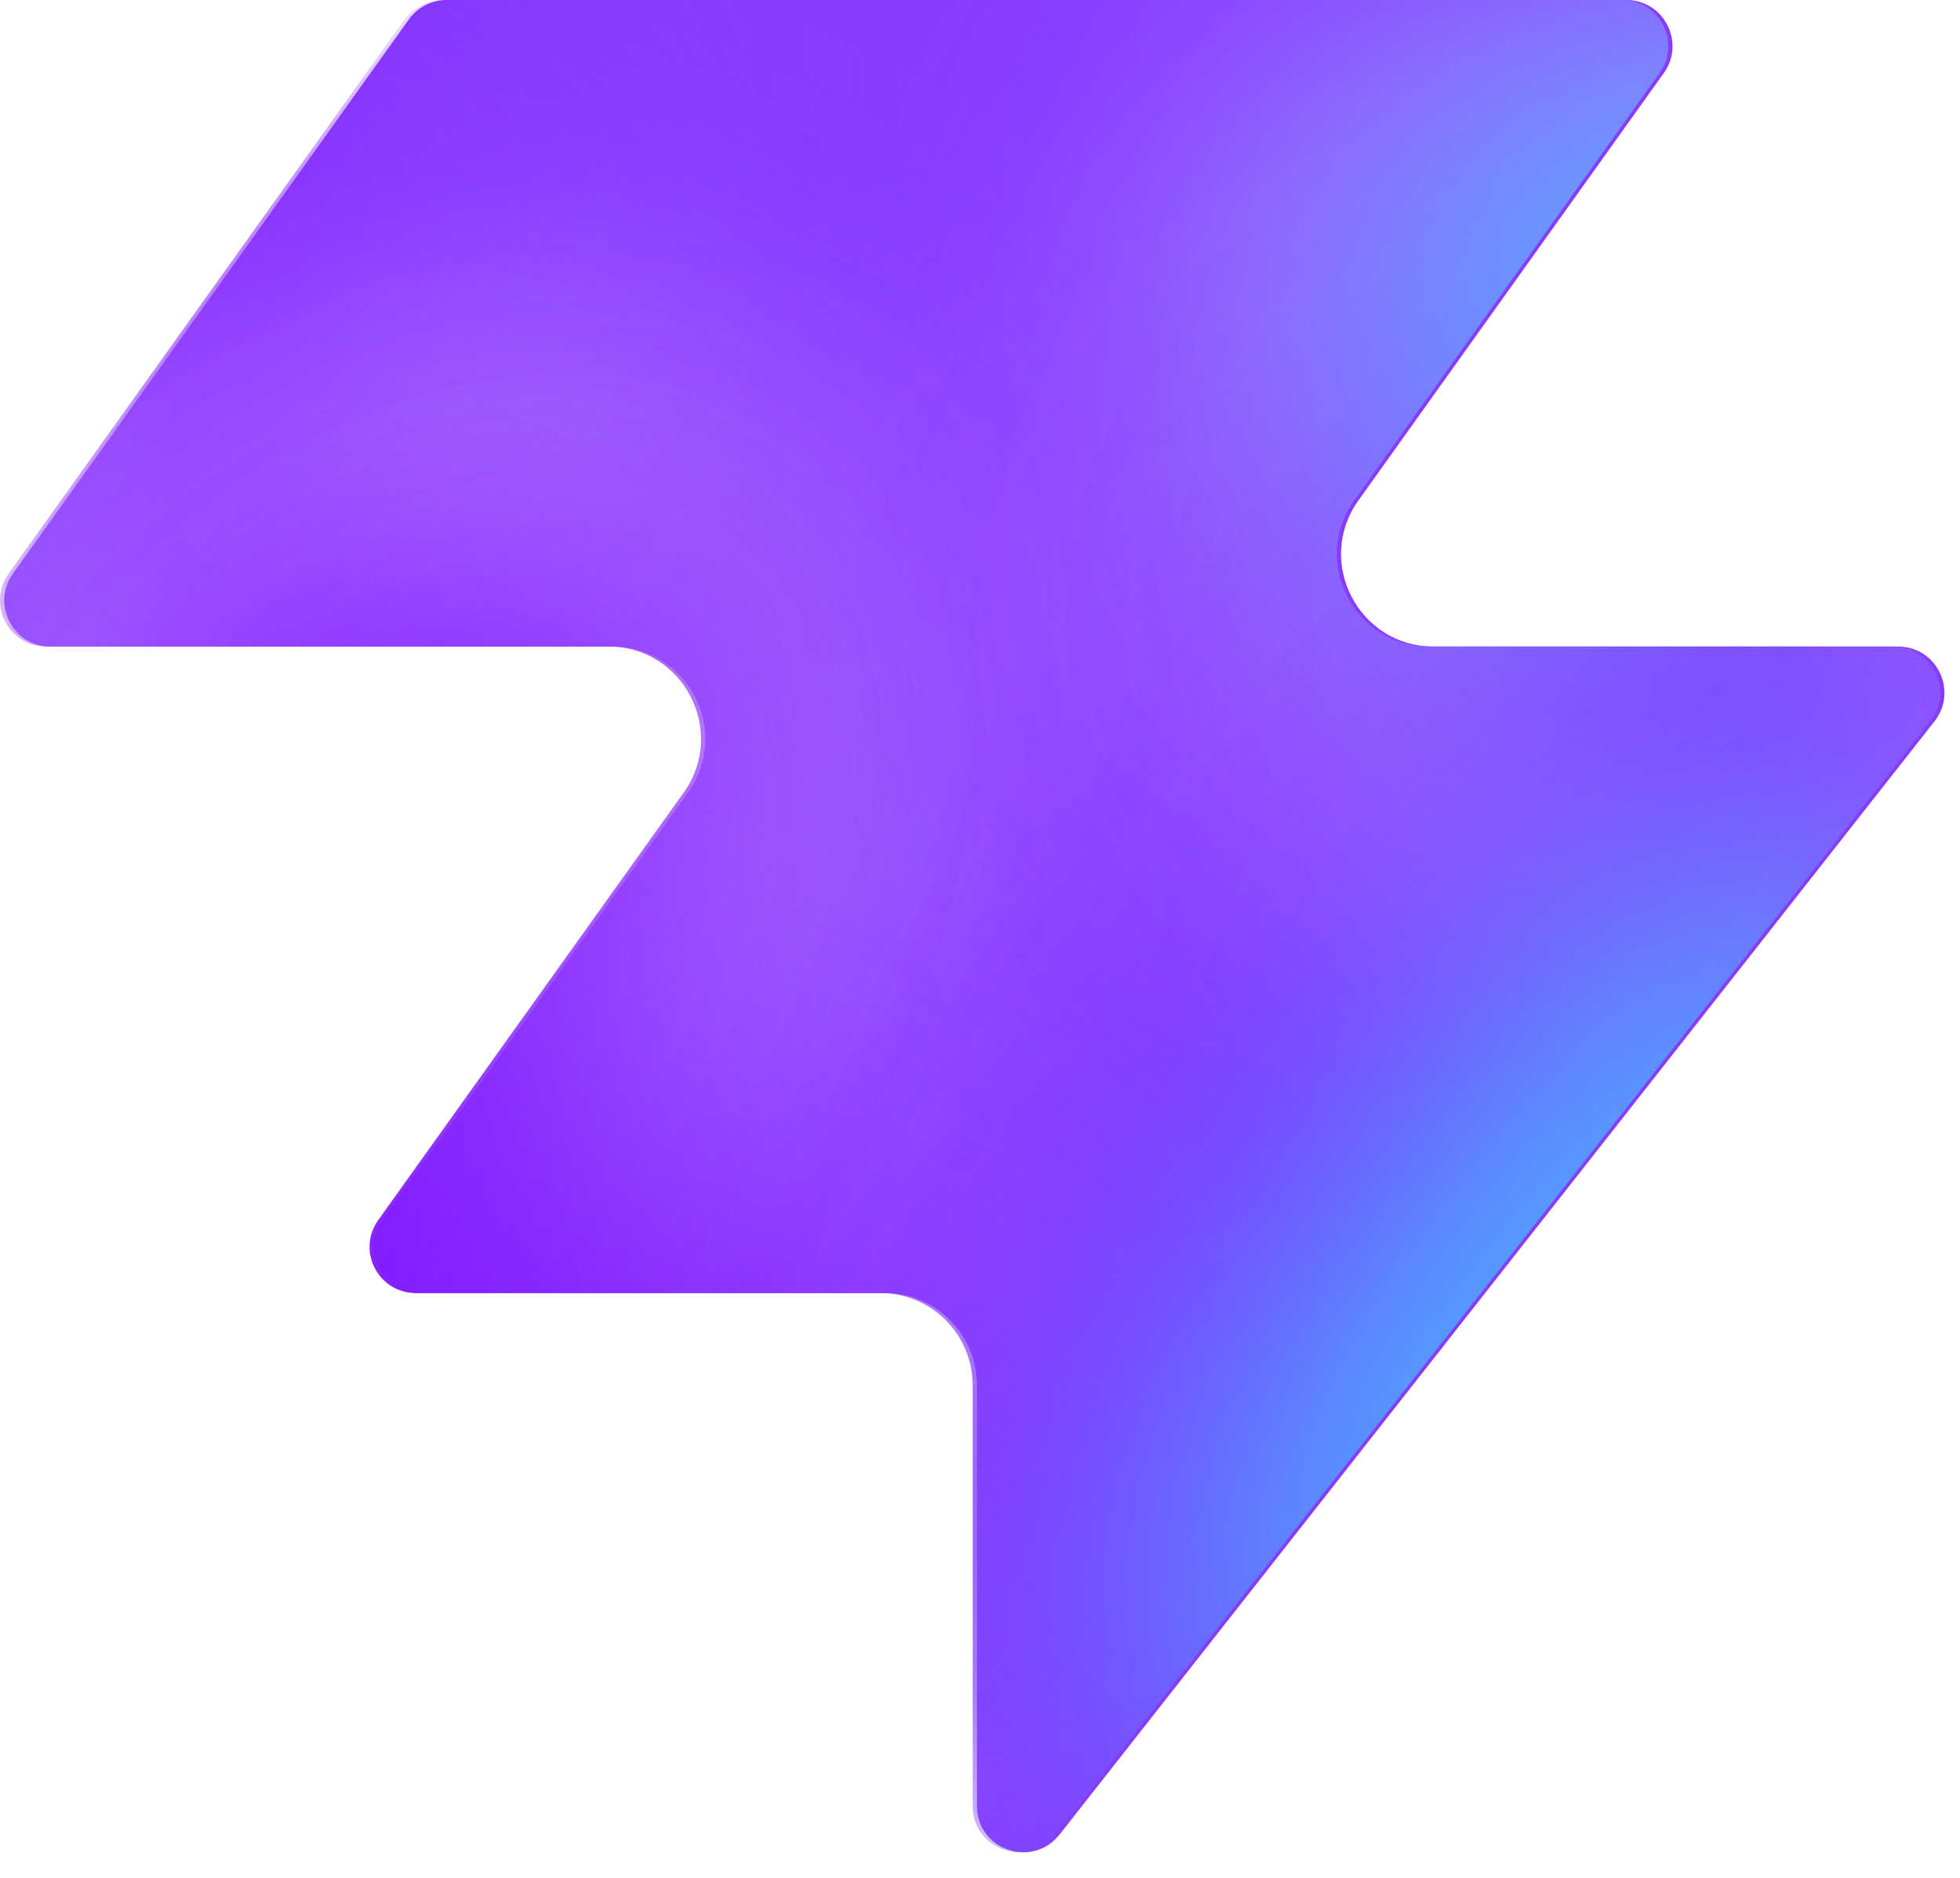
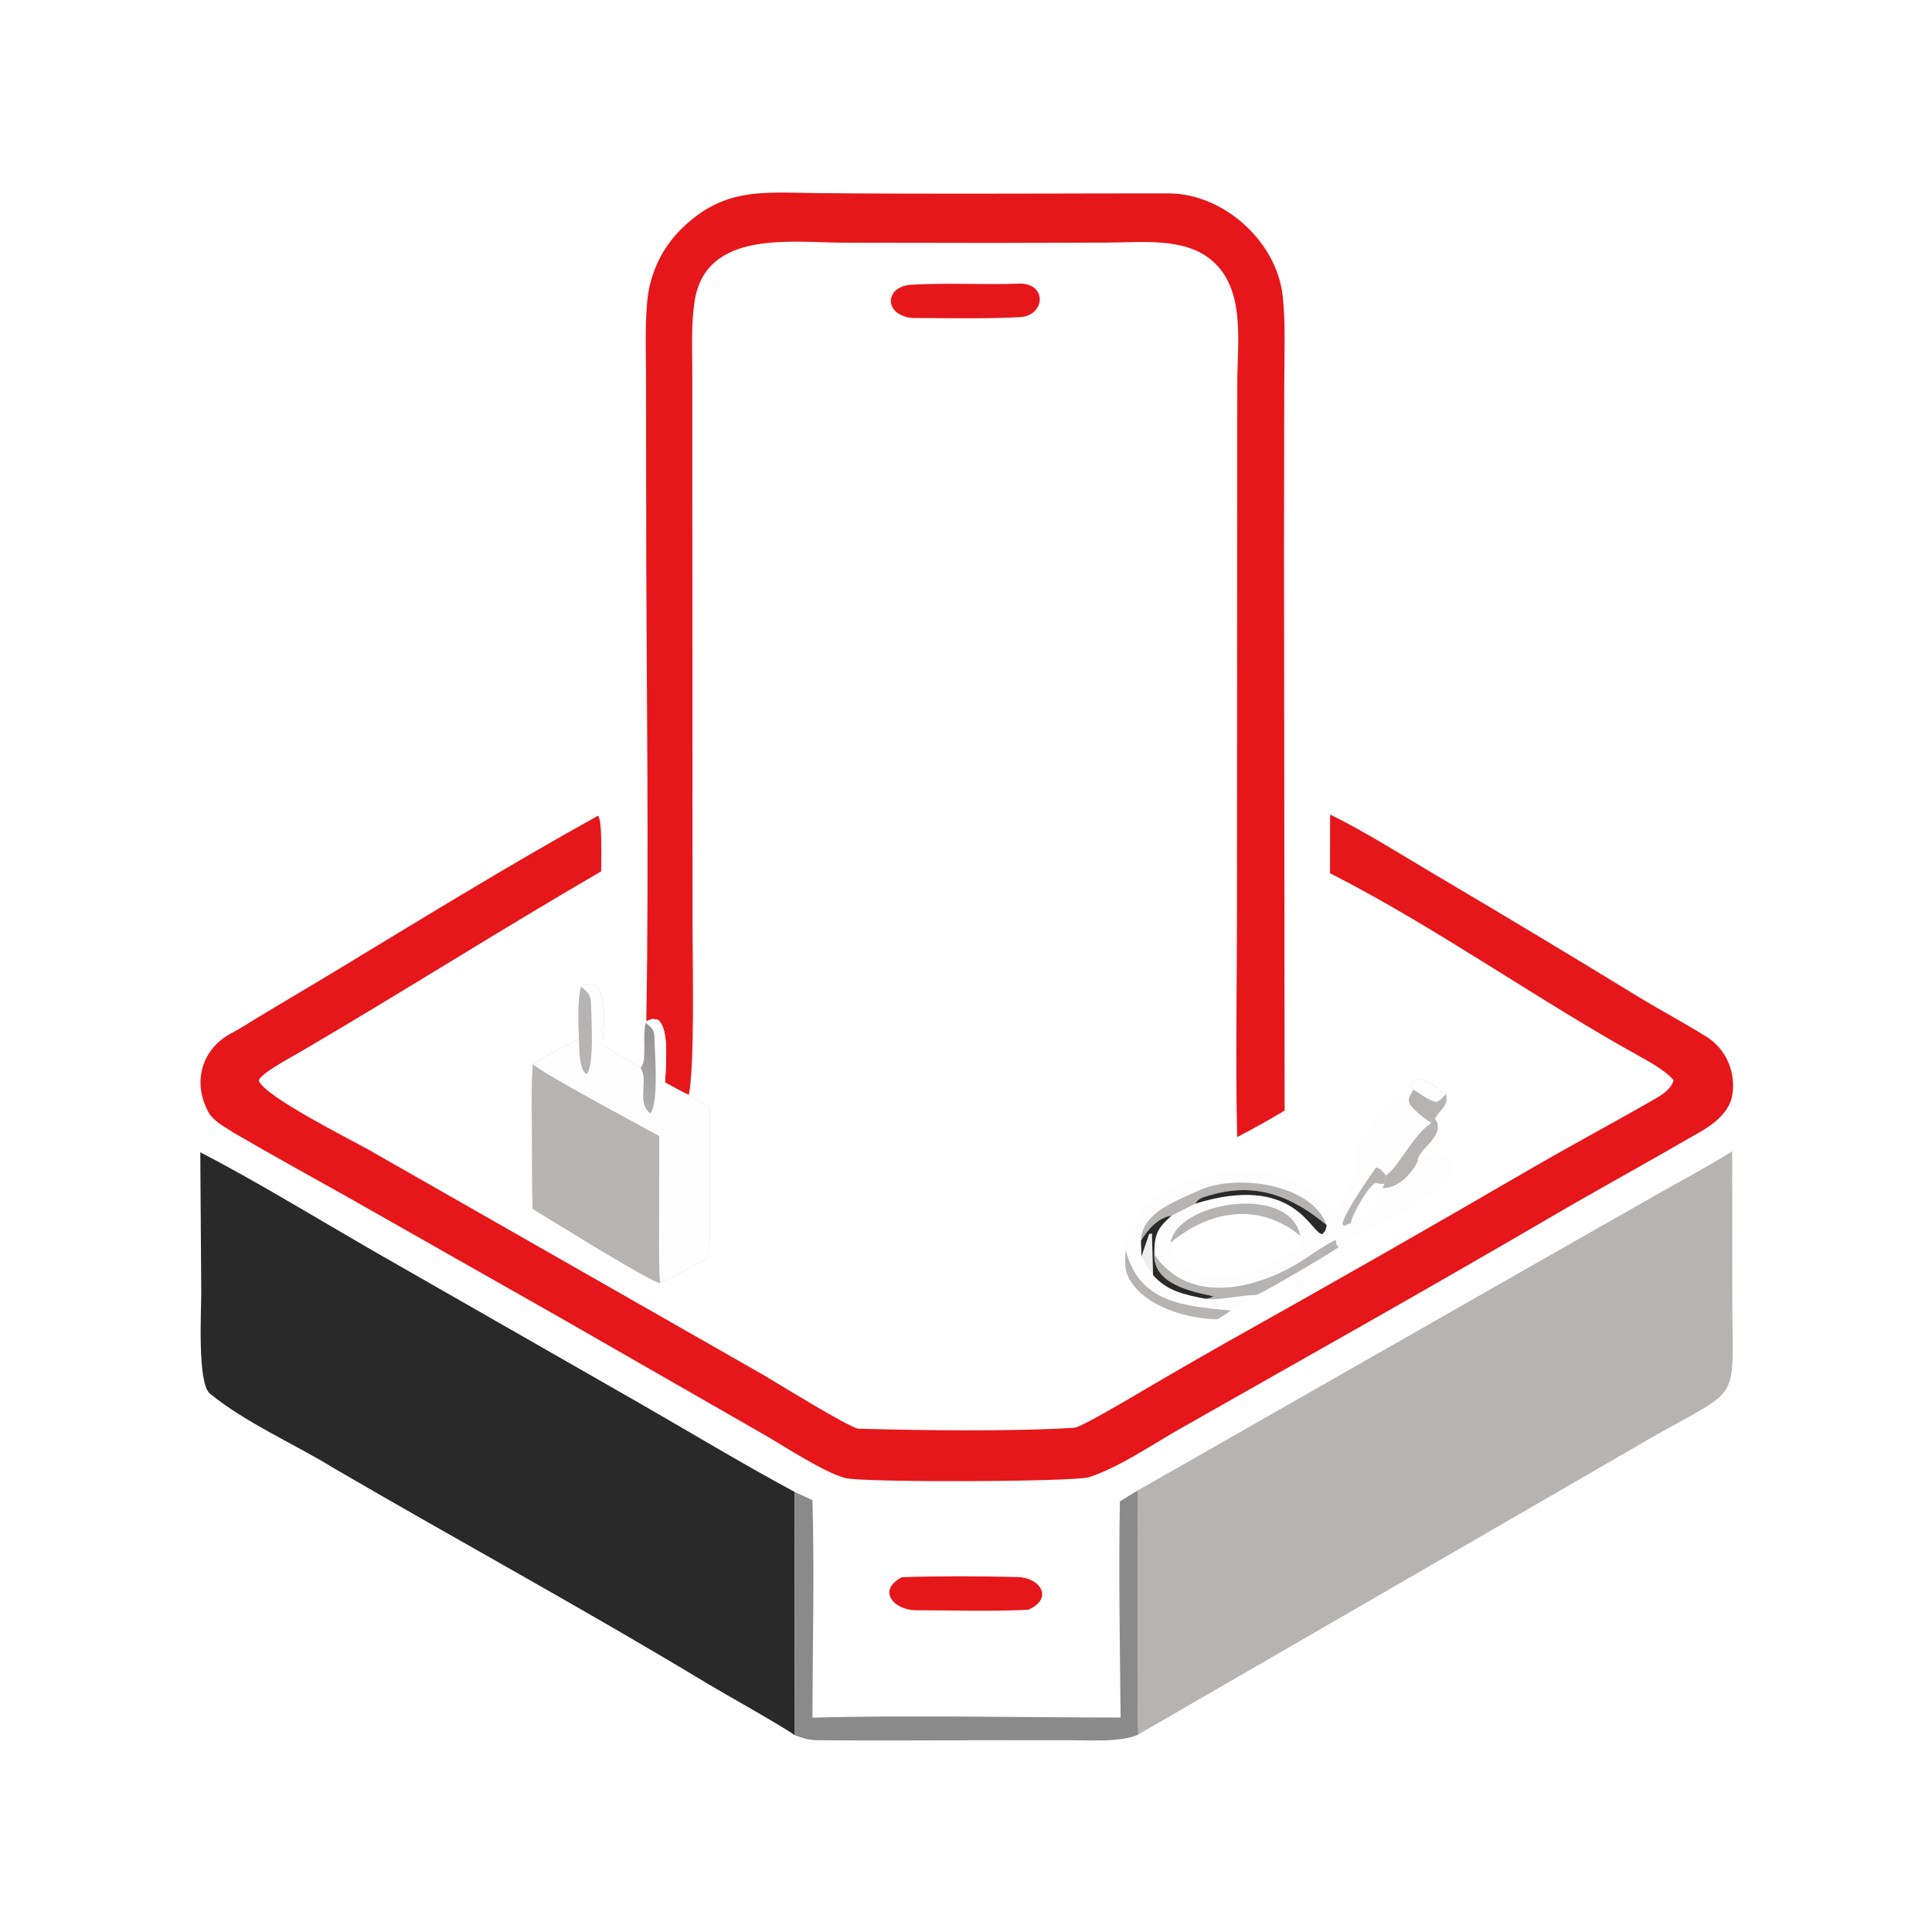
- <svg xmlns="http://www.w3.org/2000/svg" width="48" height="46" fill="none" viewBox="0 0 48 46">
-   <path fill="#863bff" d="M25.946 44.938c-.664.845-2.021.375-2.021-.698V33.937a2.26 2.26 0 0 0-2.262-2.262H10.287c-.92 0-1.456-1.04-.92-1.788l7.48-10.471c1.07-1.497 0-3.578-1.842-3.578H1.237c-.92 0-1.456-1.04-.92-1.788L10.013.474c.214-.297.556-.474.92-.474h28.894c.92 0 1.456 1.04.92 1.788l-7.48 10.471c-1.07 1.498 0 3.579 1.842 3.579h11.377c.943 0 1.473 1.088.89 1.83L25.947 44.94z" style="fill:#863bff;fill:color(display-p3 .525 .23 1);fill-opacity:1" />
-   <mask id="a" width="48" height="46" x="0" y="0" maskUnits="userSpaceOnUse" style="mask-type:alpha">
-     <path fill="#000" d="M25.842 44.938c-.664.844-2.021.375-2.021-.698V33.937a2.26 2.26 0 0 0-2.262-2.262H10.183c-.92 0-1.456-1.04-.92-1.788l7.48-10.471c1.07-1.498 0-3.579-1.842-3.579H1.133c-.92 0-1.456-1.04-.92-1.787L9.91.473c.214-.297.556-.474.92-.474h28.894c.92 0 1.456 1.04.92 1.788l-7.48 10.471c-1.07 1.498 0 3.578 1.842 3.578h11.377c.943 0 1.473 1.088.89 1.832L25.843 44.94z" style="fill:#000;fill-opacity:1" />
-   </mask>
-   <g mask="url(#a)">
-     <g filter="url(#b)">
-       <ellipse cx="5.508" cy="14.704" fill="#ede6ff" rx="5.508" ry="14.704" style="fill:#ede6ff;fill:color(display-p3 .927 .903 1);fill-opacity:1" transform="matrix(.00324 1 1 -.00324 -4.47 31.516)" />
-     </g>
-     <g filter="url(#c)">
-       <ellipse cx="10.399" cy="29.851" fill="#ede6ff" rx="10.399" ry="29.851" style="fill:#ede6ff;fill:color(display-p3 .927 .903 1);fill-opacity:1" transform="matrix(.00324 1 1 -.00324 -39.328 7.883)" />
-     </g>
-     <g filter="url(#d)">
-       <ellipse cx="5.508" cy="30.487" fill="#7e14ff" rx="5.508" ry="30.487" style="fill:#7e14ff;fill:color(display-p3 .492 .077 1);fill-opacity:1" transform="rotate(89.814 -25.913 -14.639)scale(1 -1)" />
-     </g>
-     <g filter="url(#e)">
-       <ellipse cx="5.508" cy="30.599" fill="#7e14ff" rx="5.508" ry="30.599" style="fill:#7e14ff;fill:color(display-p3 .492 .077 1);fill-opacity:1" transform="rotate(89.814 -32.644 -3.334)scale(1 -1)" />
-     </g>
-     <g filter="url(#f)">
-       <ellipse cx="5.508" cy="30.599" fill="#7e14ff" rx="5.508" ry="30.599" style="fill:#7e14ff;fill:color(display-p3 .492 .077 1);fill-opacity:1" transform="matrix(.00324 1 1 -.00324 -34.34 30.47)" />
-     </g>
-     <g filter="url(#g)">
-       <ellipse cx="14.072" cy="22.078" fill="#ede6ff" rx="14.072" ry="22.078" style="fill:#ede6ff;fill:color(display-p3 .927 .903 1);fill-opacity:1" transform="rotate(93.35 24.506 48.493)scale(-1 1)" />
-     </g>
-     <g filter="url(#h)">
-       <ellipse cx="3.47" cy="21.501" fill="#7e14ff" rx="3.47" ry="21.501" style="fill:#7e14ff;fill:color(display-p3 .492 .077 1);fill-opacity:1" transform="rotate(89.009 28.708 47.59)scale(-1 1)" />
-     </g>
-     <g filter="url(#i)">
-       <ellipse cx="3.47" cy="21.501" fill="#7e14ff" rx="3.47" ry="21.501" style="fill:#7e14ff;fill:color(display-p3 .492 .077 1);fill-opacity:1" transform="rotate(89.009 28.708 47.59)scale(-1 1)" />
-     </g>
-     <g filter="url(#j)">
-       <ellipse cx=".387" cy="8.972" fill="#7e14ff" rx="4.407" ry="29.108" style="fill:#7e14ff;fill:color(display-p3 .492 .077 1);fill-opacity:1" transform="rotate(39.51 .387 8.972)" />
-     </g>
-     <g filter="url(#k)">
-       <ellipse cx="47.523" cy="-6.092" fill="#7e14ff" rx="4.407" ry="29.108" style="fill:#7e14ff;fill:color(display-p3 .492 .077 1);fill-opacity:1" transform="rotate(37.892 47.523 -6.092)" />
-     </g>
-     <g filter="url(#l)">
-       <ellipse cx="41.412" cy="6.333" fill="#47bfff" rx="5.971" ry="9.665" style="fill:#47bfff;fill:color(display-p3 .28 .748 1);fill-opacity:1" transform="rotate(37.892 41.412 6.333)" />
-     </g>
-     <g filter="url(#m)">
-       <ellipse cx="-1.879" cy="38.332" fill="#7e14ff" rx="4.407" ry="29.108" style="fill:#7e14ff;fill:color(display-p3 .492 .077 1);fill-opacity:1" transform="rotate(37.892 -1.88 38.332)" />
-     </g>
-     <g filter="url(#n)">
-       <ellipse cx="-1.879" cy="38.332" fill="#7e14ff" rx="4.407" ry="29.108" style="fill:#7e14ff;fill:color(display-p3 .492 .077 1);fill-opacity:1" transform="rotate(37.892 -1.88 38.332)" />
-     </g>
-     <g filter="url(#o)">
-       <ellipse cx="35.651" cy="29.907" fill="#7e14ff" rx="4.407" ry="29.108" style="fill:#7e14ff;fill:color(display-p3 .492 .077 1);fill-opacity:1" transform="rotate(37.892 35.651 29.907)" />
-     </g>
-     <g filter="url(#p)">
-       <ellipse cx="38.418" cy="32.4" fill="#47bfff" rx="5.971" ry="15.297" style="fill:#47bfff;fill:color(display-p3 .28 .748 1);fill-opacity:1" transform="rotate(37.892 38.418 32.4)" />
-     </g>
-   </g>
+ <svg xmlns="http://www.w3.org/2000/svg" version="1.2" viewBox="0 0 1254 1254" width="1254" height="1254">
  <defs>
-     <filter id="b" width="60.045" height="41.654" x="-19.77" y="16.149" color-interpolation-filters="sRGB" filterUnits="userSpaceOnUse">
-       <feFlood flood-opacity="0" result="BackgroundImageFix" />
-       <feBlend in="SourceGraphic" in2="BackgroundImageFix" result="shape" />
-       <feGaussianBlur result="effect1_foregroundBlur_2002_17158" stdDeviation="7.659" />
-     </filter>
-     <filter id="c" width="90.34" height="51.437" x="-54.613" y="-7.533" color-interpolation-filters="sRGB" filterUnits="userSpaceOnUse">
-       <feFlood flood-opacity="0" result="BackgroundImageFix" />
-       <feBlend in="SourceGraphic" in2="BackgroundImageFix" result="shape" />
-       <feGaussianBlur result="effect1_foregroundBlur_2002_17158" stdDeviation="7.659" />
-     </filter>
-     <filter id="d" width="79.355" height="29.4" x="-49.64" y="2.03" color-interpolation-filters="sRGB" filterUnits="userSpaceOnUse">
-       <feFlood flood-opacity="0" result="BackgroundImageFix" />
-       <feBlend in="SourceGraphic" in2="BackgroundImageFix" result="shape" />
-       <feGaussianBlur result="effect1_foregroundBlur_2002_17158" stdDeviation="4.596" />
-     </filter>
-     <filter id="e" width="79.579" height="29.4" x="-45.045" y="20.029" color-interpolation-filters="sRGB" filterUnits="userSpaceOnUse">
-       <feFlood flood-opacity="0" result="BackgroundImageFix" />
-       <feBlend in="SourceGraphic" in2="BackgroundImageFix" result="shape" />
-       <feGaussianBlur result="effect1_foregroundBlur_2002_17158" stdDeviation="4.596" />
-     </filter>
-     <filter id="f" width="79.579" height="29.4" x="-43.513" y="21.178" color-interpolation-filters="sRGB" filterUnits="userSpaceOnUse">
-       <feFlood flood-opacity="0" result="BackgroundImageFix" />
-       <feBlend in="SourceGraphic" in2="BackgroundImageFix" result="shape" />
-       <feGaussianBlur result="effect1_foregroundBlur_2002_17158" stdDeviation="4.596" />
-     </filter>
-     <filter id="g" width="74.749" height="58.852" x="15.756" y="-17.901" color-interpolation-filters="sRGB" filterUnits="userSpaceOnUse">
-       <feFlood flood-opacity="0" result="BackgroundImageFix" />
-       <feBlend in="SourceGraphic" in2="BackgroundImageFix" result="shape" />
-       <feGaussianBlur result="effect1_foregroundBlur_2002_17158" stdDeviation="7.659" />
-     </filter>
-     <filter id="h" width="61.377" height="25.362" x="23.548" y="2.284" color-interpolation-filters="sRGB" filterUnits="userSpaceOnUse">
-       <feFlood flood-opacity="0" result="BackgroundImageFix" />
-       <feBlend in="SourceGraphic" in2="BackgroundImageFix" result="shape" />
-       <feGaussianBlur result="effect1_foregroundBlur_2002_17158" stdDeviation="4.596" />
-     </filter>
-     <filter id="i" width="61.377" height="25.362" x="23.548" y="2.284" color-interpolation-filters="sRGB" filterUnits="userSpaceOnUse">
-       <feFlood flood-opacity="0" result="BackgroundImageFix" />
-       <feBlend in="SourceGraphic" in2="BackgroundImageFix" result="shape" />
-       <feGaussianBlur result="effect1_foregroundBlur_2002_17158" stdDeviation="4.596" />
-     </filter>
-     <filter id="j" width="56.045" height="63.649" x="-27.636" y="-22.853" color-interpolation-filters="sRGB" filterUnits="userSpaceOnUse">
-       <feFlood flood-opacity="0" result="BackgroundImageFix" />
-       <feBlend in="SourceGraphic" in2="BackgroundImageFix" result="shape" />
-       <feGaussianBlur result="effect1_foregroundBlur_2002_17158" stdDeviation="4.596" />
-     </filter>
-     <filter id="k" width="54.814" height="64.646" x="20.116" y="-38.415" color-interpolation-filters="sRGB" filterUnits="userSpaceOnUse">
-       <feFlood flood-opacity="0" result="BackgroundImageFix" />
-       <feBlend in="SourceGraphic" in2="BackgroundImageFix" result="shape" />
-       <feGaussianBlur result="effect1_foregroundBlur_2002_17158" stdDeviation="4.596" />
-     </filter>
-     <filter id="l" width="33.541" height="35.313" x="24.641" y="-11.323" color-interpolation-filters="sRGB" filterUnits="userSpaceOnUse">
-       <feFlood flood-opacity="0" result="BackgroundImageFix" />
-       <feBlend in="SourceGraphic" in2="BackgroundImageFix" result="shape" />
-       <feGaussianBlur result="effect1_foregroundBlur_2002_17158" stdDeviation="4.596" />
-     </filter>
-     <filter id="m" width="54.814" height="64.646" x="-29.286" y="6.009" color-interpolation-filters="sRGB" filterUnits="userSpaceOnUse">
-       <feFlood flood-opacity="0" result="BackgroundImageFix" />
-       <feBlend in="SourceGraphic" in2="BackgroundImageFix" result="shape" />
-       <feGaussianBlur result="effect1_foregroundBlur_2002_17158" stdDeviation="4.596" />
-     </filter>
-     <filter id="n" width="54.814" height="64.646" x="-29.286" y="6.009" color-interpolation-filters="sRGB" filterUnits="userSpaceOnUse">
-       <feFlood flood-opacity="0" result="BackgroundImageFix" />
-       <feBlend in="SourceGraphic" in2="BackgroundImageFix" result="shape" />
-       <feGaussianBlur result="effect1_foregroundBlur_2002_17158" stdDeviation="4.596" />
-     </filter>
-     <filter id="o" width="54.814" height="64.646" x="8.244" y="-2.416" color-interpolation-filters="sRGB" filterUnits="userSpaceOnUse">
-       <feFlood flood-opacity="0" result="BackgroundImageFix" />
-       <feBlend in="SourceGraphic" in2="BackgroundImageFix" result="shape" />
-       <feGaussianBlur result="effect1_foregroundBlur_2002_17158" stdDeviation="4.596" />
-     </filter>
-     <filter id="p" width="39.409" height="43.623" x="18.713" y="10.588" color-interpolation-filters="sRGB" filterUnits="userSpaceOnUse">
-       <feFlood flood-opacity="0" result="BackgroundImageFix" />
-       <feBlend in="SourceGraphic" in2="BackgroundImageFix" result="shape" />
-       <feGaussianBlur result="effect1_foregroundBlur_2002_17158" stdDeviation="4.596" />
-     </filter>
+     <linearGradient id="g1" x2="1" gradientUnits="userSpaceOnUse" gradientTransform="matrix(-17.392,45.163,-20.417,-7.863,429.942,671.171)">
+       <stop offset="0" stop-color="#959394" />
+       <stop offset="1" stop-color="#b0afaf" />
+     </linearGradient>
  </defs>
+   <style>
+ 		.s0 { fill: #b5b4b3 } 
+ 		.s1 { fill: #292929 } 
+ 		.s2 { fill: #e6171a } 
+ 		.s3 { fill: #fdfdfe } 
+ 		.s4 { fill: url(#g1) } 
+ 		.s5 { opacity: .08;fill: #292929 } 
+ 		.s6 { fill: #8b8a8a } 
+ 	</style>
+   <path class="s0" d="m738.54 967.37l254.56-145.22 81.61-46.44c16.25-9.2 33.91-18.57 49.59-28.46l0.07 93.1c0 73.66 7.72 58.07-55.07 94.28l-73.34 42.47-257.12 148.68c-0.83-17.6-0.34-39.01-0.37-56.81z" />
+   <path class="s1" d="m130 747.89c35.83 18.57 74.96 42.47 110.15 62.81l174.36 99.73c33.19 19 67.86 40.03 101.32 57.95l-0.18 157.79c-6.13-4.76-46.68-27.48-56.31-33.3-79.96-48.32-162.32-93.06-243.11-140.17-25.85-15.91-56.76-29.13-80.06-48.24-8.13-6.67-5.54-53.83-5.54-64.94z" />
+   <path class="s2" d="m388.2 529.45c2.89 2.95 1.97 30.32 1.99 36.13-65.74 38.16-130.1 79.07-195.74 117.44-5.48 3.2-25.05 13.62-26.52 18.27 3.4 10.24 59.21 38.12 71.51 45.06l255.06 145.51c6.96 3.95 57.36 35.32 62.81 35.47 39.1 1.09 99.65 1.93 139.97-0.61 3.98-0.25 30.27-15.78 35.3-18.68q31.92-18.86 64.18-37.14 100.03-55.95 199.08-113.61c26.28-15.17 53.54-29.67 79.83-44.9 4.13-2.39 9.41-6.28 10.53-11.16-2.98-4.59-14.31-11.37-19.27-14.1-67.78-37.23-135-85.48-203.65-120.33l0.04-38.08c20.29 9.67 49.43 27.92 69.35 39.71q65.34 38.56 130.06 78.15c14.88 9.07 30.06 17.09 44.97 26.39 13.06 8.15 19.51 23.97 16.43 39.04-1.96 9.57-11.21 17.2-19.4 21.96-28.28 16.45-56.97 32.29-85.37 48.57q-84.96 49.6-170.65 97.91l-84.21 47.75c-18.14 10.36-37.84 24-57.57 30.59-9.25 3.09-146.49 3.57-158.13 0.58-14.18-3.64-40.76-21.35-54.82-29.32l-130.34-74.76-136.88-77.66c-25.05-14.07-50.45-28.02-75.25-42.5-5.73-3.87-13.06-7.32-16.4-13.6-10.39-19.55-4.09-41.04 15.66-51.23 5.34-2.75 12.06-7.22 17.22-10.29l47.1-28.14c56.24-34.07 115.63-70.64 173.11-102.42z" />
+   <path class="s2" d="m419.48 662.8c1.97-110.95-0.13-227.61-0.06-338.96l-0.09-79.47c-0.05-15.35-0.93-40.12 1.54-54.63 2.69-16.09 10.54-30.87 22.35-42.11 26.94-25.81 51.68-22.72 86.15-22.3q29.93 0.32 59.88 0.34c56.4 0.15 113.01-0.17 169.21-0.14 35.39 0.01 69.53 30.63 73.93 65.35 2.23 17.65 1.19 41.05 1.17 59.21l-0.15 106.97 0.4 363.74q-15.09 9.16-30.81 17.2c-1.08-47.37-0.19-97.6-0.11-145.15l0.11-248.25 0.09-95.77c0.03-26.94 5.54-61.16-16.67-79.92-17.73-14.97-45.28-11.53-67.15-11.46l-71.26 0.23-99.53-0.14c-34.19-0.05-90.33-8.87-97.64 38-2.32 14.88-1.5 32.02-1.49 47.2l0.01 75.8 0.15 283.22c0.02 23.46 1.49 89.52-2.41 108.9-3.69-1.44-11.54-5.98-15.36-8.03 0.1-10.23 3.15-34.62-4.71-40.68-4.44-0.85-2.86-0.71-7.55 0.85z" />
+   <path class="s0" d="m377.19 640.45c3.9-1.8 4.43-2.33 8.76-1.67 9 6.66 5.51 28.7 5.24 39.56l24.5 14.73c4.56-3.69 1.11-19.68 3.39-29.11l0.4-1.16c4.69-1.56 3.11-1.7 7.55-0.85 7.86 6.06 4.81 30.45 4.71 40.68 3.82 2.05 11.67 6.59 15.36 8.03 4.62 2.7 9.1 5.23 13.51 8.26-0.04 31.69 0.52 65.59-0.22 97.13q-15.65 8.92-31.81 16.85c-7.62-1.28-71.59-41.51-82.85-48.17-0.66-16.38-0.35-34.58-0.51-51.07-0.12-12.3-0.52-31.08 0.67-43.05 7.92-5.43 21.02-11.71 29.88-16.24-0.18-8.82-1.14-25.78 1.42-33.92z" />
+   <path class="s3" d="m377.19 640.45c3.9-1.8 4.43-2.33 8.76-1.67 9 6.66 5.51 28.7 5.24 39.56l24.5 14.73c4.56-3.69 1.11-19.68 3.39-29.11l0.4-1.16c4.69-1.56 3.11-1.7 7.55-0.85 7.86 6.06 4.81 30.45 4.71 40.68 3.82 2.05 11.67 6.59 15.36 8.03 4.62 2.7 9.1 5.23 13.51 8.26-0.04 31.69 0.52 65.59-0.22 97.13q-15.65 8.92-31.81 16.85c-1-5.92-0.76-27.01-0.76-33.61l0.08-61.91c-11.02-6.13-77.44-41.45-82.01-46.77 7.92-5.43 21.02-11.71 29.88-16.24-0.18-8.82-1.14-25.78 1.42-33.92z" />
+   <path class="s0" d="m377.19 640.45c4.83 4.07 6.34 5.07 6.49 12.71 0.17 9.31 2.07 36.72-2.72 43.98-5.32-2.11-4.93-17.57-5.19-22.77-0.18-8.82-1.14-25.78 1.42-33.92z" />
+   <path class="s4" d="m419.08 663.96c3.23 2.63 5.51 3.98 5.63 8.67 0.23 9.72 3.07 43.43-2.63 50.01-9.35-7.22-0.64-21.23-6.39-29.57 4.56-3.69 1.11-19.68 3.39-29.11z" />
+   <path class="s3" d="m914.61 705.66c2.71-4.08 1.67-3.85 5.45-5.5 7.21 0.99 12.16 5.58 18.32 9.9 2.39 7.91-3.88 9.65-6.98 16.25 8.15 10.48-12.54 20.69-11.1 27.37l2.42 0.34c3.74-2.56 5.63-4.33 9.01-7.39 9.56 6.62 15.27 10.15 5.31 24.54q-0.46 0.4-0.93 0.8c-9.75 4.35-18.46 10.49-27.75 15.36-13.77 7.23-26.17 14.09-39.48 22.16-4.11 3.27-50.58 30.58-53.55 31.06-5.33 3.22-11.36 6.69-16.53 10.05-1.86 1.76-6.21 4.22-8.6 5.68q-2.86-0.11-5.72-0.3c-15.85-1.05-36.88-7.78-47.49-20.17-7.32-8.56-7.07-14.17-6.34-24.34-1.47-33.37 45.28-50.13 72.86-51.25 24.07-0.98 46.52 8.26 63.7 24.97 6.7-10.48 17.76-25.97 11.6-38.19 2.96-7.17 19.67-29.15 25.26-34.2 8.01-1.42 6.24-0.73 10.54-7.14zm-22.82 78.02c1.36-5.74 1.39-8.79 5.53-12.45l1.39-2.83c-2.32 0.02-3.71 0.07-5.92-0.68-4.81 2.39-15.47 21.04-15.94 26zm-143.37 43.97l-0.77-28.67-0.77-0.16 0.86-0.33 0.81 1.98-2.68 0.48-4.97 14.54c2.59 4.82 4 7.89 7.52 12.16zm95.58-25.44c-26.84-22.24-59.19-16.61-84.2 4.44-0.42 22.6 33.03 23.88 48.93 19.76 11.55-2.99 23.62-9.64 33.11-16.74 2.97-2.23 2.18-4.15 2.16-7.46z" />
+   <path class="s5" d="m740.9 815.48l4.97-14.53 2.68-0.49-0.82-1.98-0.85 0.34 0.76 0.16 0.78 28.67c-3.52-4.27-4.93-7.34-7.52-12.17z" />
+   <path class="s0" d="m914.61 705.66c2.71-4.08 1.67-3.85 5.45-5.5 7.21 0.99 12.16 5.58 18.32 9.9 2.39 7.91-3.88 9.65-6.98 16.25 8.15 10.48-12.54 20.69-11.1 27.37-4.79 8.77-12.33 17.32-22.98 17.55l1.39-2.83 0.94-5.5c7.99-5.39 17.67-26.34 29.36-34.04-3.21-1.98-12.46-8.95-14.1-12.56-1.5-3.28 0.69-5.56 2.47-9.1z" />
+   <path class="s3" d="m914.61 705.66c2.71-4.08 1.67-3.85 5.45-5.5 7.21 0.99 12.16 5.58 18.32 9.9-2.14 2.5-2.8 3.64-5.77 5.16-4.64-0.31-10.84-5.41-15.23-8.02z" />
+   <path class="s0" d="m749.23 814.25c23.52 34.41 69.13 21.83 97.96 2.69 3.68-2.45 16.51-11.28 19.91-12.07 0.3 3.39-0.28 1.91 1.78 4.62-4.11 3.27-50.58 30.58-53.55 31.06-9.06-0.18-25.67 3.95-33.14 2.42 3.36-0.54 2.56-0.15 5.52-1.55-14.98-3.25-39-8.06-38.48-27.17z" />
+   <path class="s0" d="m740.54 805.35c0.4-18.48 23.65-26.07 37.6-32.64 23.28-10.97 73.25-4.8 82.97 22.52-22.53-18.86-45.99-28.16-75.49-19.51-3.9 1.14-7.71 1.8-9.89 5.57l-15.37 7.76c-8.68 1.24-15.6 9.16-19.82 16.3z" />
+   <path class="s0" d="m730.65 811.47c8.75 34.21 37.87 36.33 68.15 39.13-1.86 1.76-6.21 4.22-8.6 5.68q-2.86-0.11-5.72-0.3c-15.85-1.05-36.88-7.78-47.49-20.17-7.32-8.56-7.07-14.17-6.34-24.34z" />
+   <path class="s1" d="m775.73 781.29c2.18-3.77 5.99-4.43 9.89-5.57 29.5-8.65 52.96 0.65 75.49 19.51-0.67 3.41-0.55 3.2-2.83 5.82-7.61-0.31-17.76-39.91-82.55-19.76z" />
+   <path class="s1" d="m740.54 805.35c4.22-7.14 11.14-15.06 19.82-16.3-7.44 6.85-10.54 10.39-11.03 20.68q-0.12 2.26-0.1 4.52c-0.52 19.11 23.5 23.92 38.48 27.17-2.96 1.4-2.16 1.01-5.52 1.55-13.13-2.64-24.69-4.9-33.77-15.32l-0.78-28.67-0.76-0.16 0.85-0.34 0.82 1.98-2.68 0.49-4.97 14.53z" />
+   <path class="s0" d="m876.85 793.72l-4.17 1.92-1.27-1.07c0.38-6.11 17.23-30.54 21.74-36.81 3.77 1.21 3.35 1.79 6.5 5.14l-0.94 5.5c-2.32 0.02-3.71 0.07-5.92-0.68-4.81 2.39-15.47 21.04-15.94 26z" />
+   <path class="s0" d="m759.8 806.64c3.95-26.5 77.44-38.69 84.2-4.44-26.84-22.23-59.19-16.61-84.2 4.44z" />
+   <path class="s6" d="m726.87 974.5l11.67-7.13-0.07 101.6c0.03 17.8-0.46 39.21 0.37 56.81-10.92 5.25-32.11 3.71-44.78 3.72l-57.98 0.03c-35.36 0.01-70.86 0.4-106.21-0.04-5.16-0.07-9.48-1.5-14.22-3.32l0.18-157.79 11.5 5.3c1.37 44.4 0.1 96.47-0.02 141.19 63.9-1.73 135.63-0.08 200.04-0.08-0.46-45.93-1.31-94.46-0.48-140.29z" />
+   <path class="s2" d="m585.36 1023.72c24.72-0.82 50.64-0.72 75.38-0.1 14.26 0.37 23.45 13.79 6.72 21.21-23.91 1.19-49.14 0.39-73.13 0.32-13.67-0.04-25.57-12.56-8.97-21.43z" />
+   <path class="s2" d="m663.05 184.06c16.97 1.01 14.8 20.97-0.98 21.79-22.97 1.21-47.02 0.57-70.03 0.55-18.69-1.87-18.01-20.64-0.42-21.61 23.72-1.32 47.59 0.18 71.43-0.73z" />
</svg>
